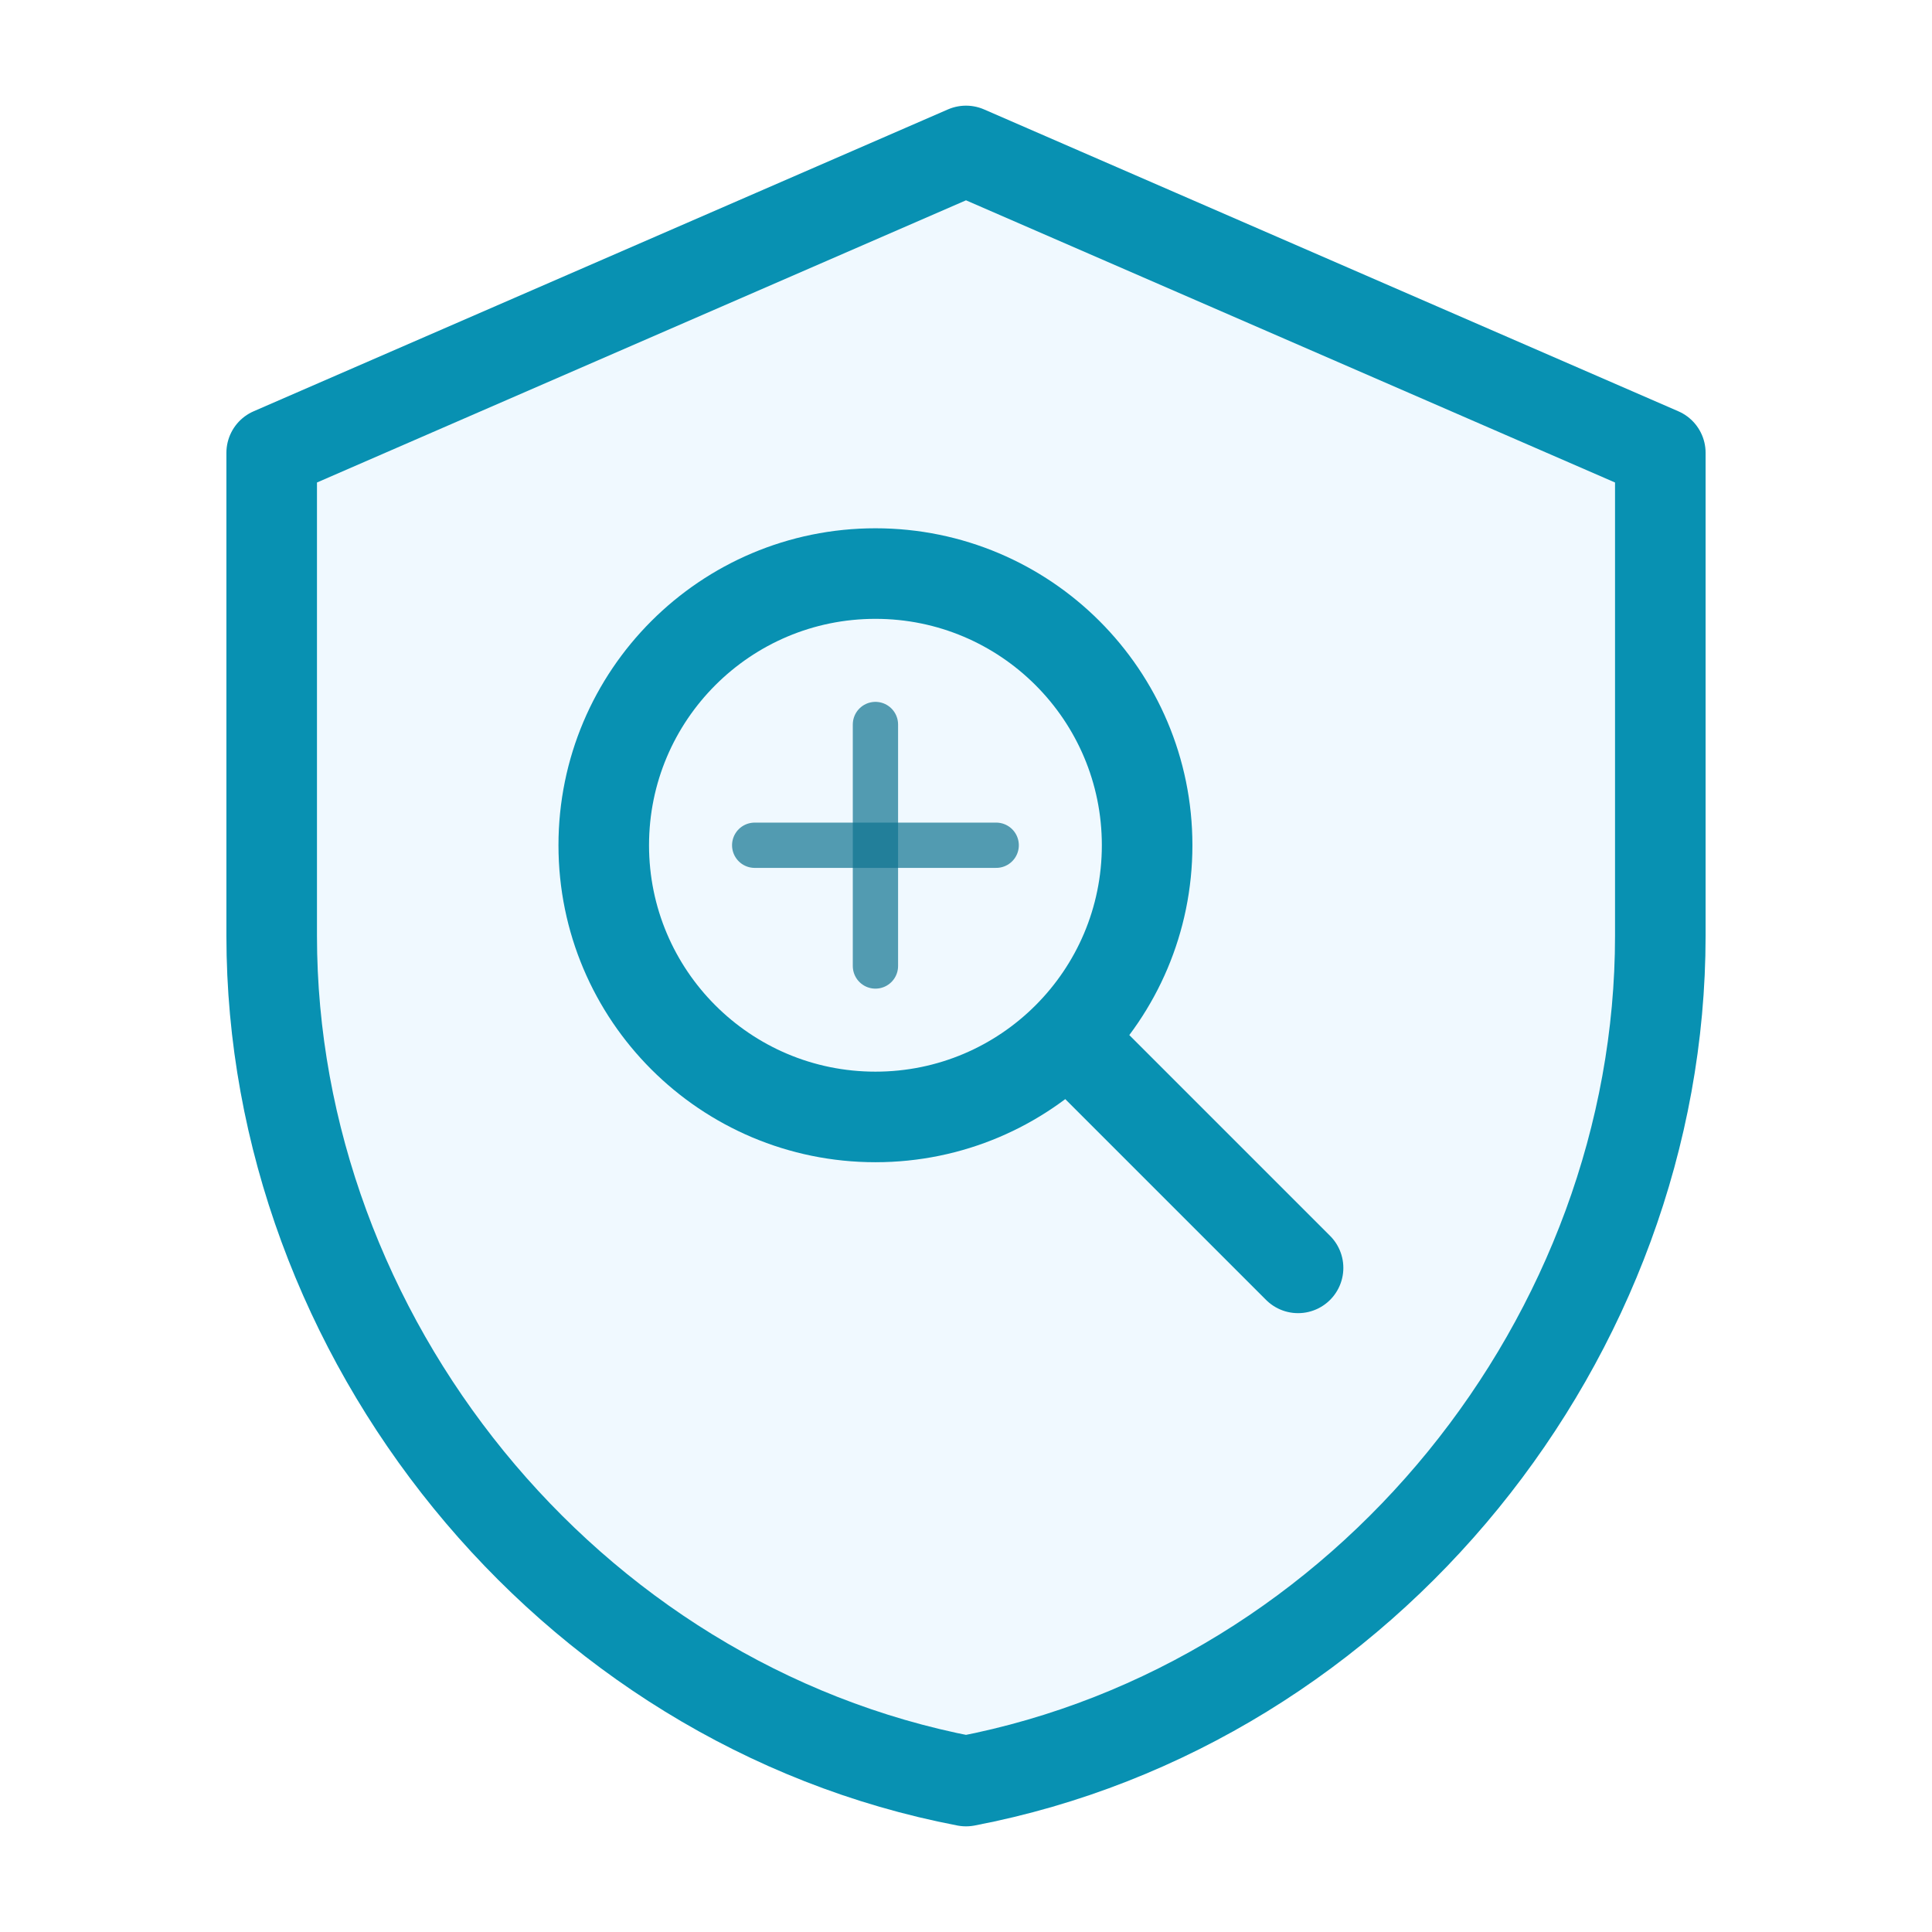
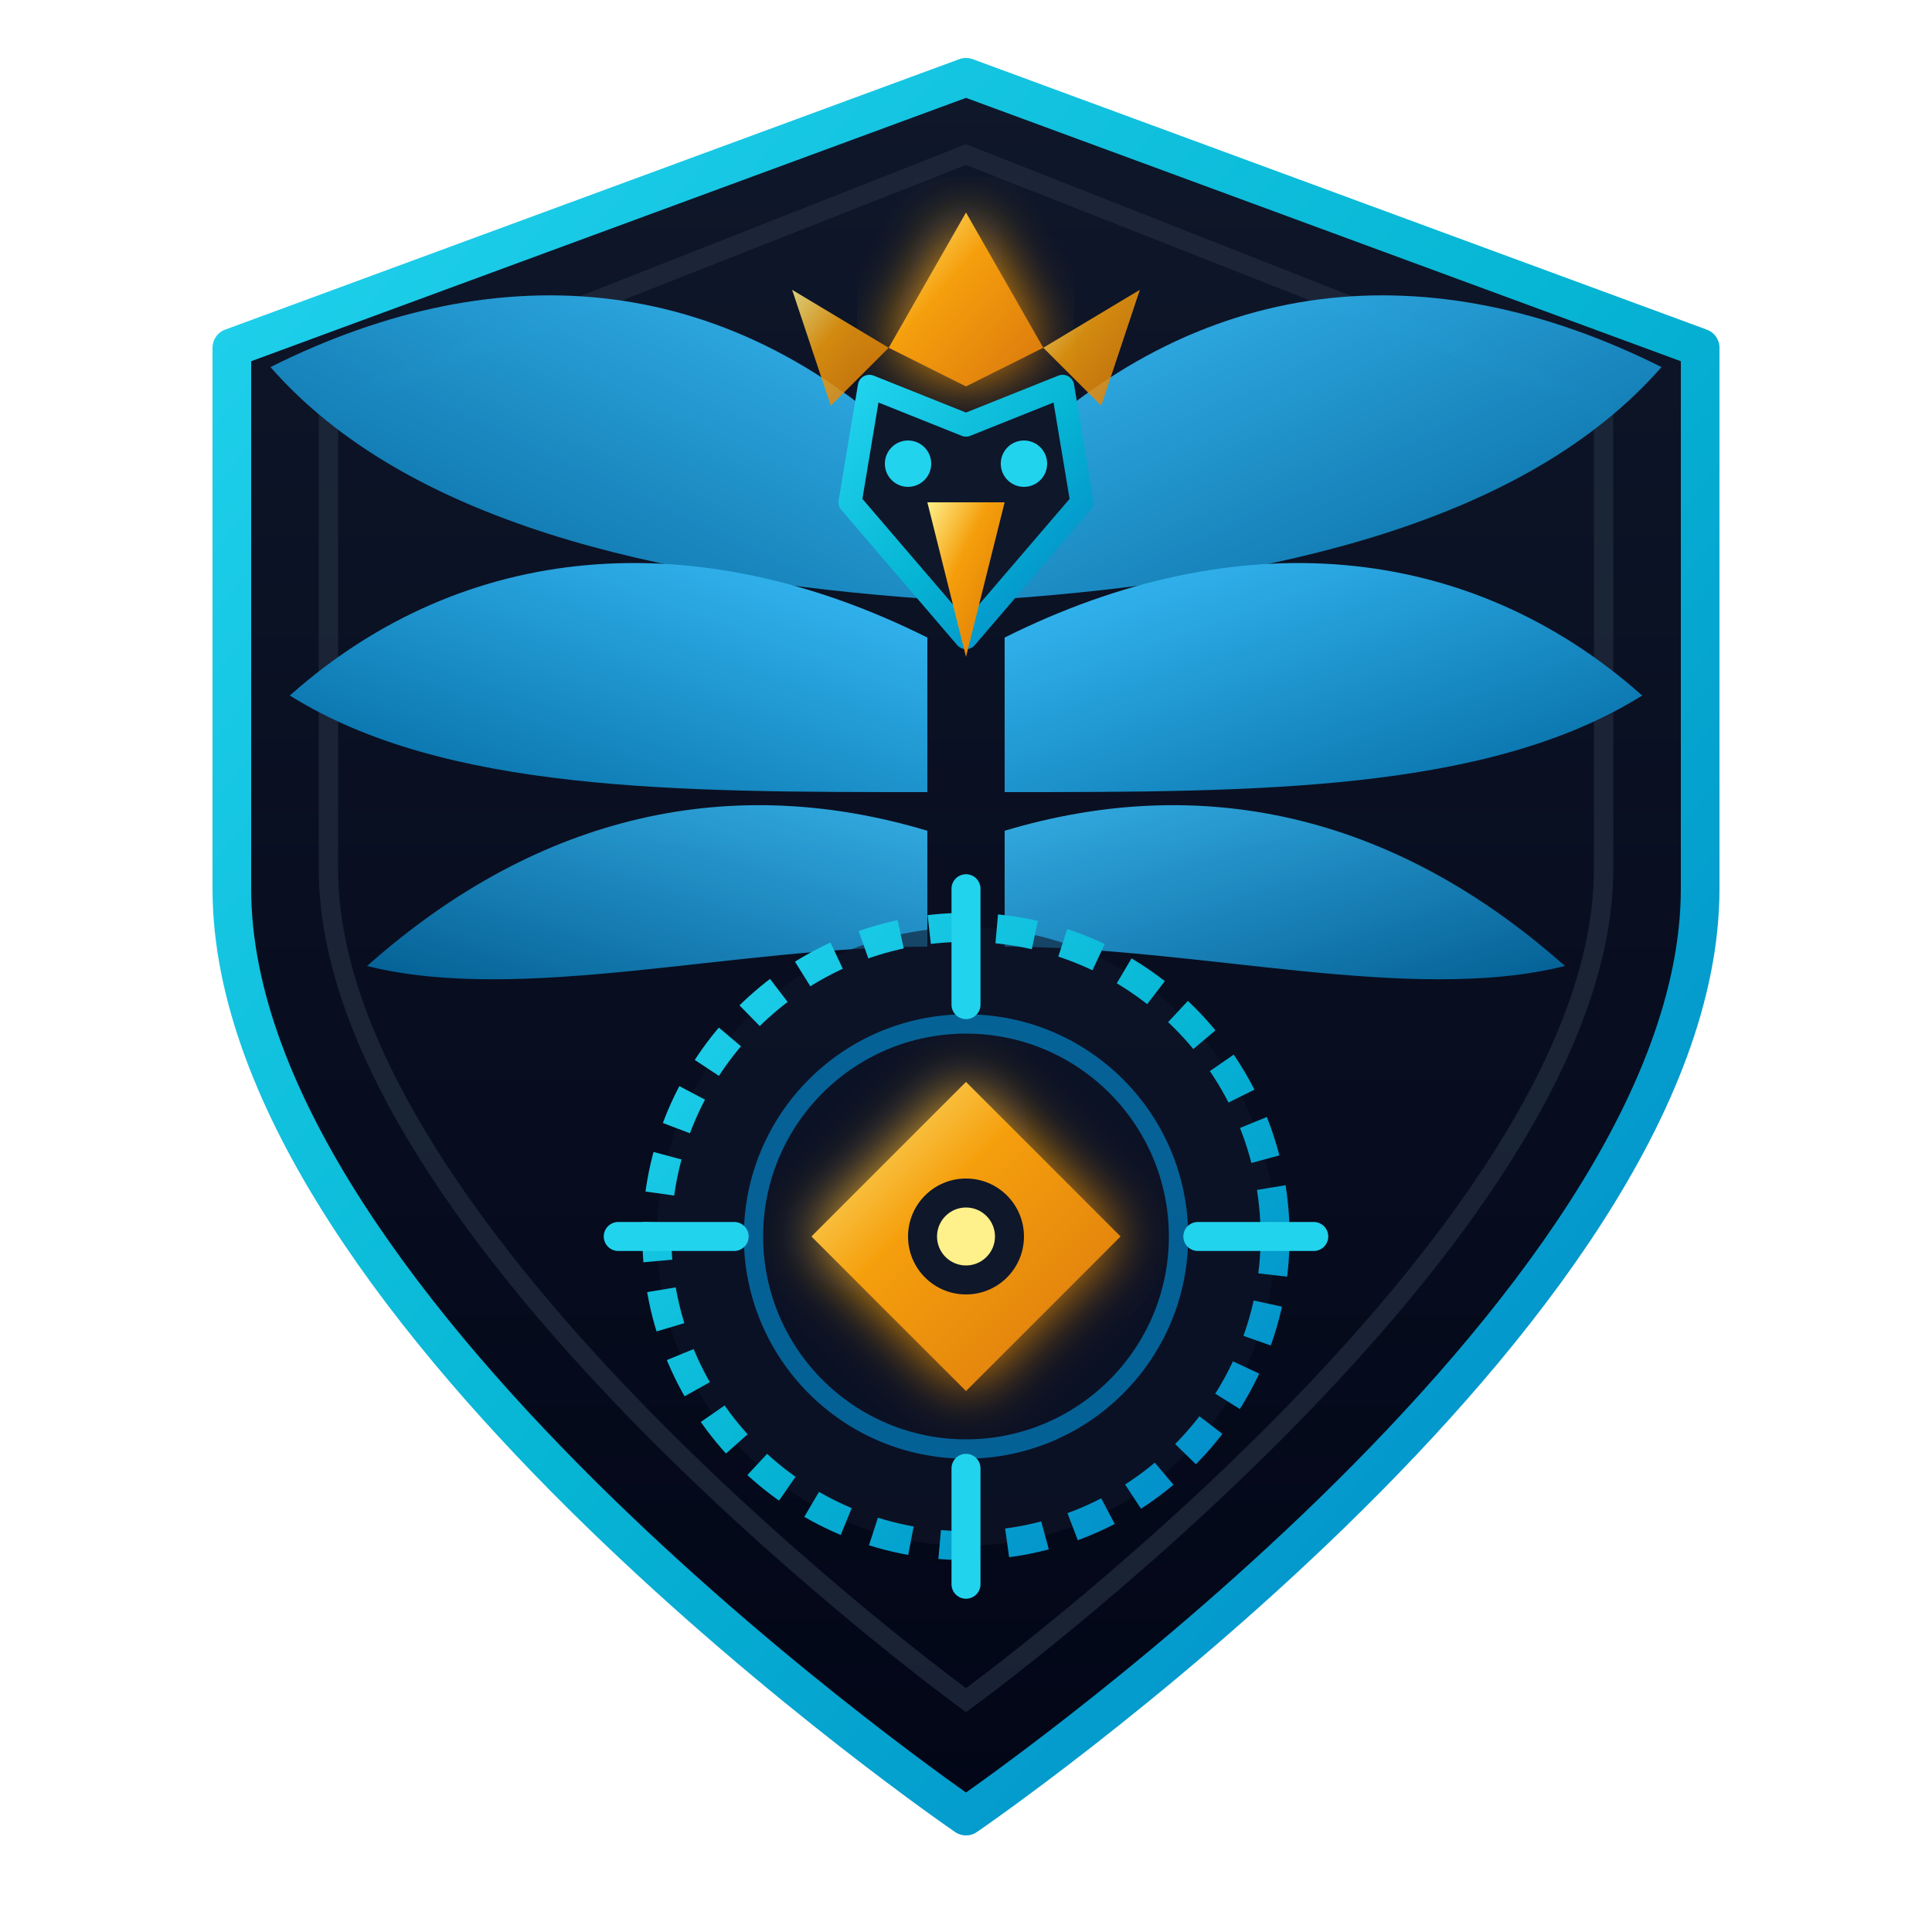
- <svg xmlns="http://www.w3.org/2000/svg" width="32" height="32" viewBox="0 0 32 32" fill="none">
-   <path d="M16 2.5L4.5 7.5V15.5C4.5 22.13 9.37 28.23 16 29.5C22.63 28.23 27.5 22.13 27.5 15.5V7.5L16 2.5Z" fill="#f0f9ff" stroke="#0891b2" stroke-width="1.5" stroke-linejoin="round" />
-   <circle cx="14.5" cy="14" r="4.5" stroke="#0891b2" stroke-width="1.5" fill="none" />
-   <line x1="18" y1="17.5" x2="21.5" y2="21" stroke="#0891b2" stroke-width="1.5" stroke-linecap="round" />
-   <line x1="12.5" y1="14" x2="16.5" y2="14" stroke="#0e7490" stroke-width="0.75" stroke-linecap="round" opacity="0.7" />
-   <line x1="14.5" y1="12" x2="14.5" y2="16" stroke="#0e7490" stroke-width="0.75" stroke-linecap="round" opacity="0.7" />
+ <svg xmlns="http://www.w3.org/2000/svg" viewBox="0 0 100 100" fill="none">
+   <defs>
+     <linearGradient id="garudaCyan" x1="0%" y1="0%" x2="100%" y2="100%">
+       <stop offset="0%" stop-color="#22d3ee" />
+       <stop offset="50%" stop-color="#06b6d4" />
+       <stop offset="100%" stop-color="#0284c7" />
+     </linearGradient>
+     <linearGradient id="garudaGold" x1="0%" y1="0%" x2="100%" y2="100%">
+       <stop offset="0%" stop-color="#fef08a" />
+       <stop offset="40%" stop-color="#f59e0b" />
+       <stop offset="100%" stop-color="#d97706" />
+     </linearGradient>
+     <linearGradient id="garudaShieldBg" x1="0%" y1="0%" x2="0%" y2="100%">
+       <stop offset="0%" stop-color="#0f172a" />
+       <stop offset="100%" stop-color="#020617" />
+     </linearGradient>
+     <linearGradient id="wingGradL" x1="100%" y1="0%" x2="0%" y2="100%">
+       <stop offset="0%" stop-color="#38bdf8" />
+       <stop offset="100%" stop-color="#0369a1" />
+     </linearGradient>
+     <linearGradient id="wingGradR" x1="0%" y1="0%" x2="100%" y2="100%">
+       <stop offset="0%" stop-color="#38bdf8" />
+       <stop offset="100%" stop-color="#0369a1" />
+     </linearGradient>
+     <filter id="coreGlow" x="-20%" y="-20%" width="140%" height="140%">
+       <feGaussianBlur stdDeviation="1.5" result="blur" />
+       <feComposite in="SourceGraphic" in2="blur" operator="over" />
+     </filter>
+   </defs>
+   <path d="M50 4 L88 18 V46 C88 68 50 94 50 94 C50 94 12 68 12 46 V18 L50 4 Z" fill="url(#garudaShieldBg)" stroke="url(#garudaCyan)" stroke-width="2" stroke-linejoin="round" />
+   <path d="M50 8 L83 21 V45 C83 64 50 88 50 88 C50 88 17 64 17 45 V21 L50 8 Z" stroke="#1e293b" stroke-width="1" fill="none" opacity="0.8" />
+   <path d="M48 24 C38 14 26 13 14 19 C21 27 34 30 48 31 Z" fill="url(#wingGradL)" opacity="0.95" />
+   <path d="M48 33 C36 27 24 28 15 36 C23 41 35 41 48 41 Z" fill="url(#wingGradL)" />
+   <path d="M48 43 C38 40 28 42 19 50 C27 52 38 49 48 49 Z" fill="url(#wingGradL)" opacity="0.9" />
+   <path d="M52 24 C62 14 74 13 86 19 C79 27 66 30 52 31 Z" fill="url(#wingGradR)" opacity="0.95" />
+   <path d="M52 33 C64 27 76 28 85 36 C77 41 65 41 52 41 Z" fill="url(#wingGradR)" />
+   <path d="M52 43 C62 40 72 42 81 50 C73 52 62 49 52 49 Z" fill="url(#wingGradR)" opacity="0.9" />
+   <path d="M50 11 L54 18 L50 20 L46 18 Z" fill="url(#garudaGold)" filter="url(#coreGlow)" />
+   <path d="M46 18 L41 15 L43 21 Z" fill="url(#garudaGold)" opacity="0.85" />
+   <path d="M54 18 L59 15 L57 21 Z" fill="url(#garudaGold)" opacity="0.85" />
+   <path d="M45 20 L50 22 L55 20 L56 26 L50 33 L44 26 Z" fill="#0f172a" stroke="url(#garudaCyan)" stroke-width="1.2" stroke-linejoin="round" />
+   <path d="M48 26 L52 26 L50 34 Z" fill="url(#garudaGold)" />
+   <circle cx="47" cy="24" r="1.2" fill="#22d3ee" />
+   <circle cx="53" cy="24" r="1.2" fill="#22d3ee" />
+   <circle cx="50" cy="64" r="16" stroke="url(#garudaCyan)" stroke-width="1.5" stroke-dasharray="2 1.5" fill="#0f172a" fill-opacity="0.6" />
+   <circle cx="50" cy="64" r="11" stroke="#0284c7" stroke-width="1" stroke-opacity="0.7" />
+   <line x1="50" y1="46" x2="50" y2="52" stroke="#22d3ee" stroke-width="1.5" stroke-linecap="round" />
+   <line x1="50" y1="76" x2="50" y2="82" stroke="#22d3ee" stroke-width="1.5" stroke-linecap="round" />
+   <line x1="32" y1="64" x2="38" y2="64" stroke="#22d3ee" stroke-width="1.5" stroke-linecap="round" />
+   <line x1="62" y1="64" x2="68" y2="64" stroke="#22d3ee" stroke-width="1.5" stroke-linecap="round" />
+   <path d="M50 56 L58 64 L50 72 L42 64 Z" fill="url(#garudaGold)" filter="url(#coreGlow)" />
+   <circle cx="50" cy="64" r="3" fill="#0f172a" />
+   <circle cx="50" cy="64" r="1.5" fill="#fef08a" />
</svg>
